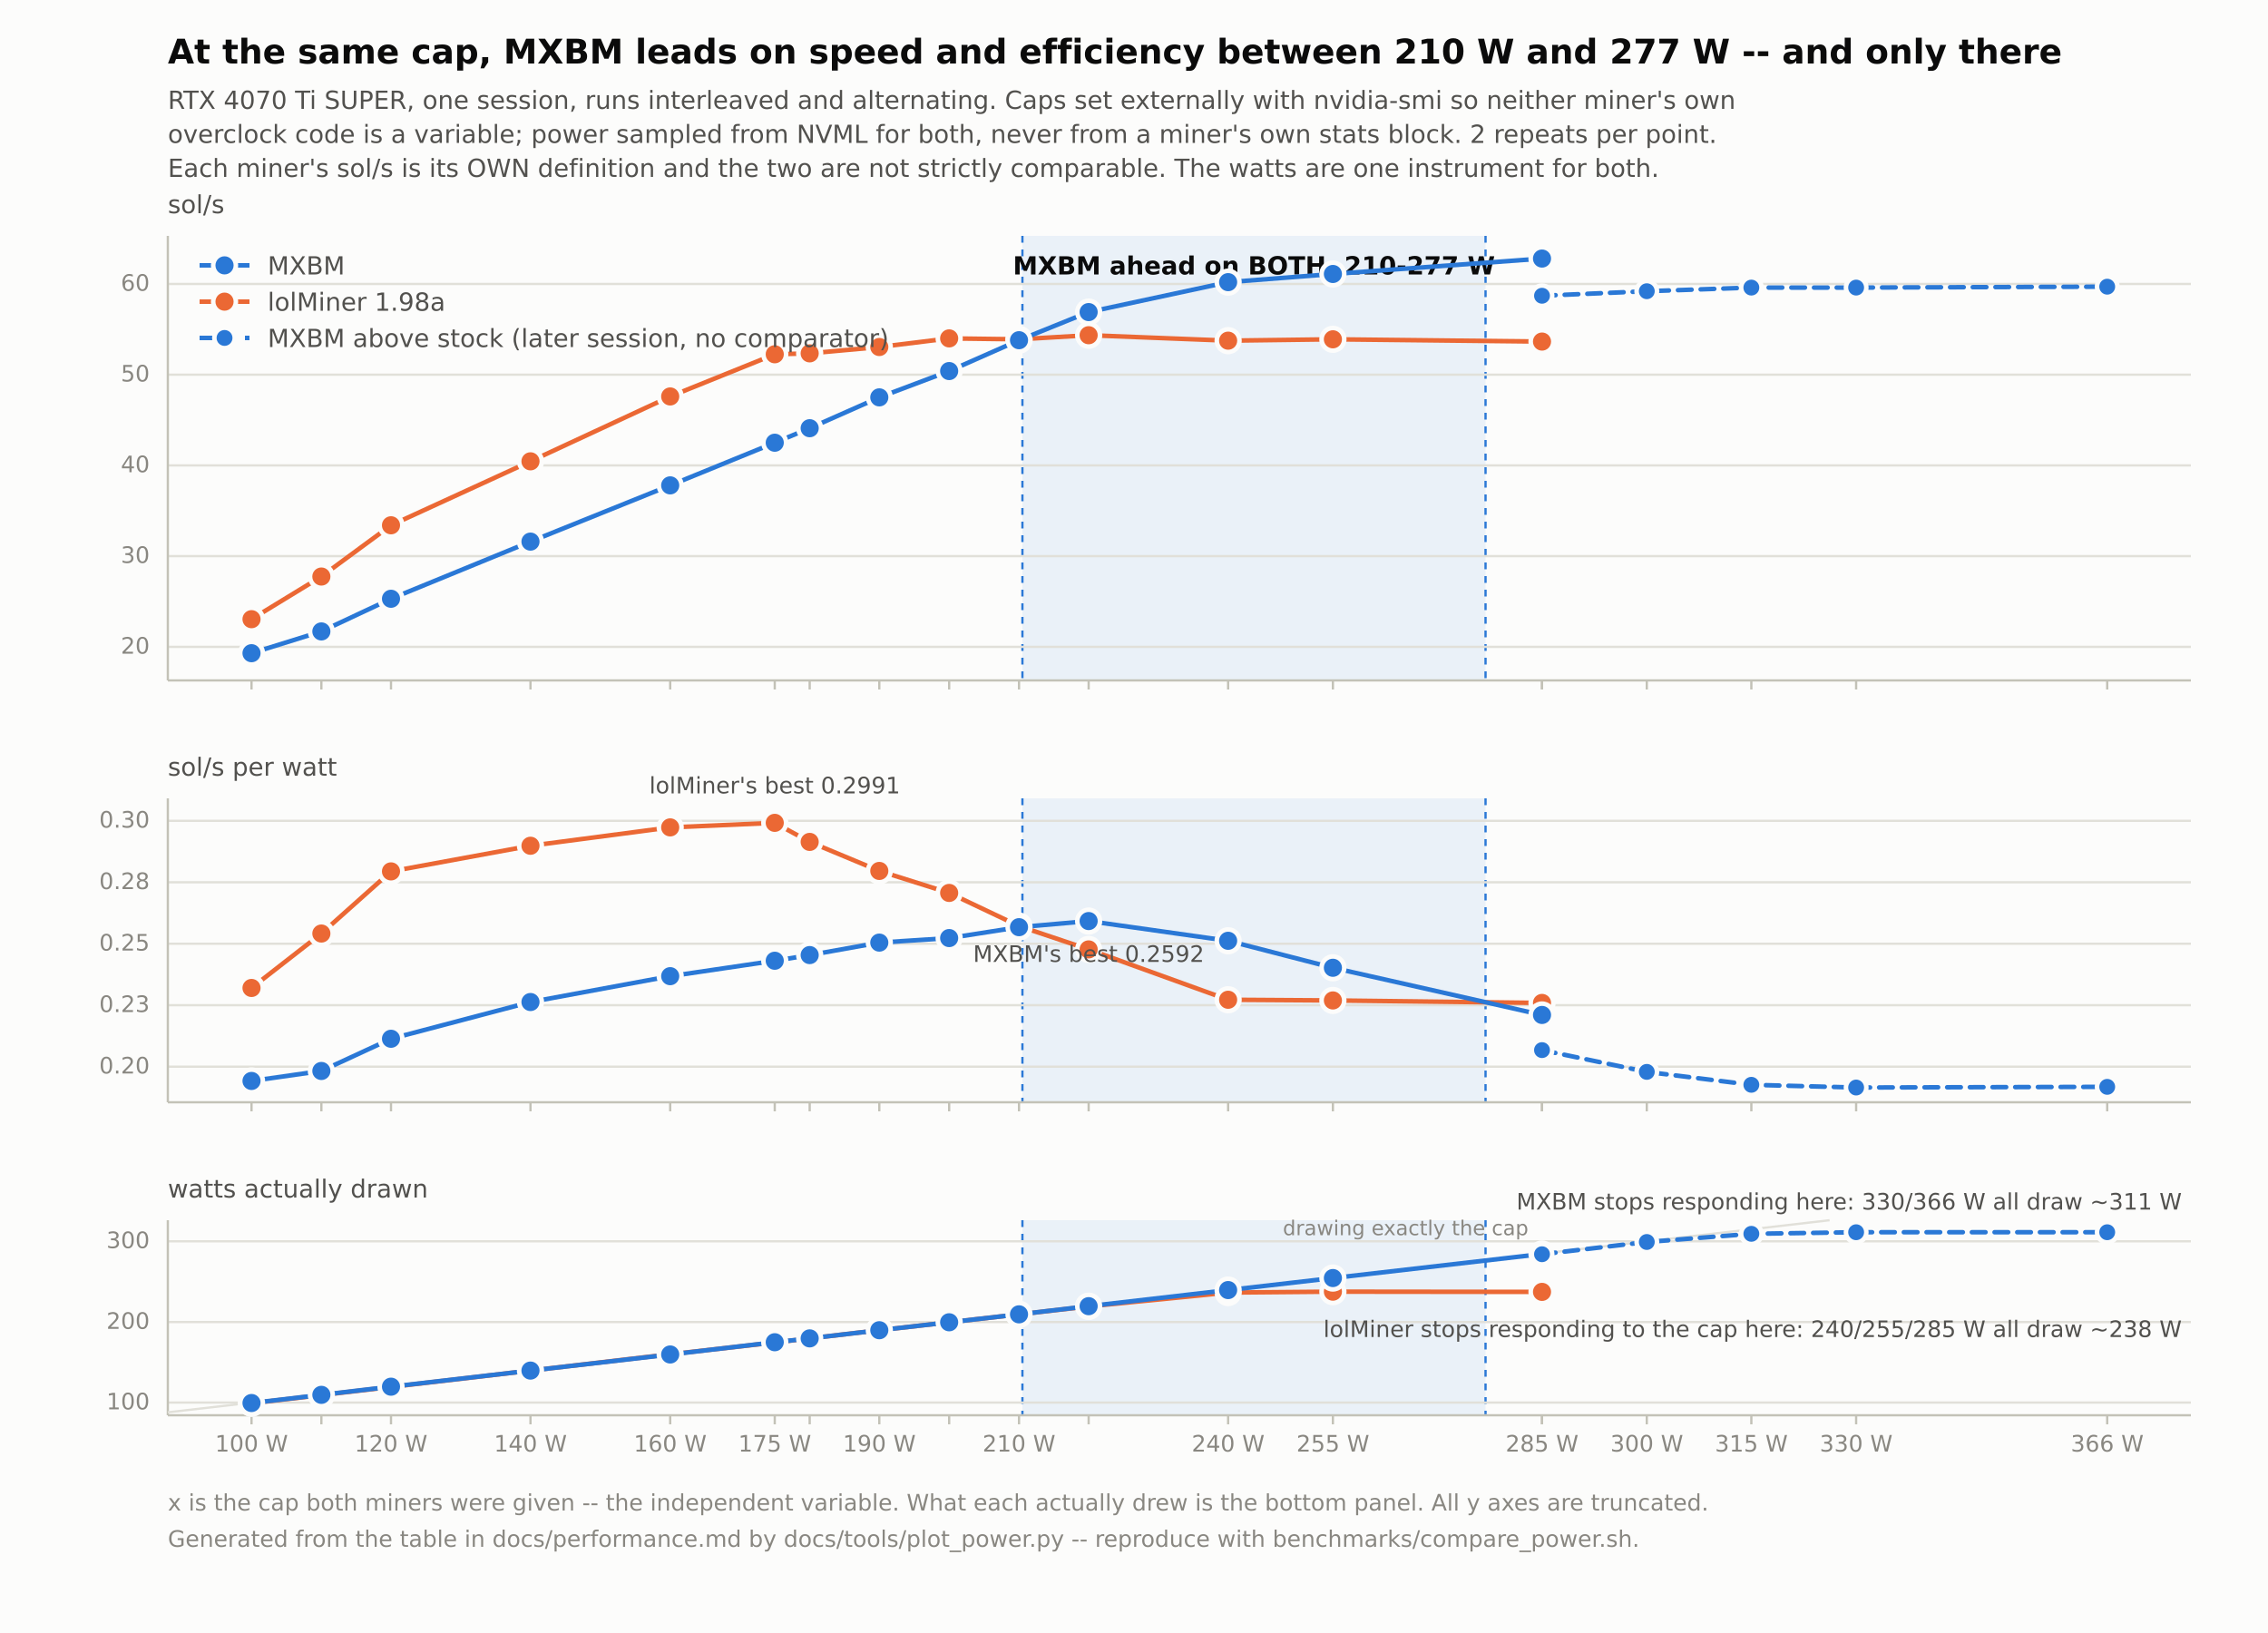
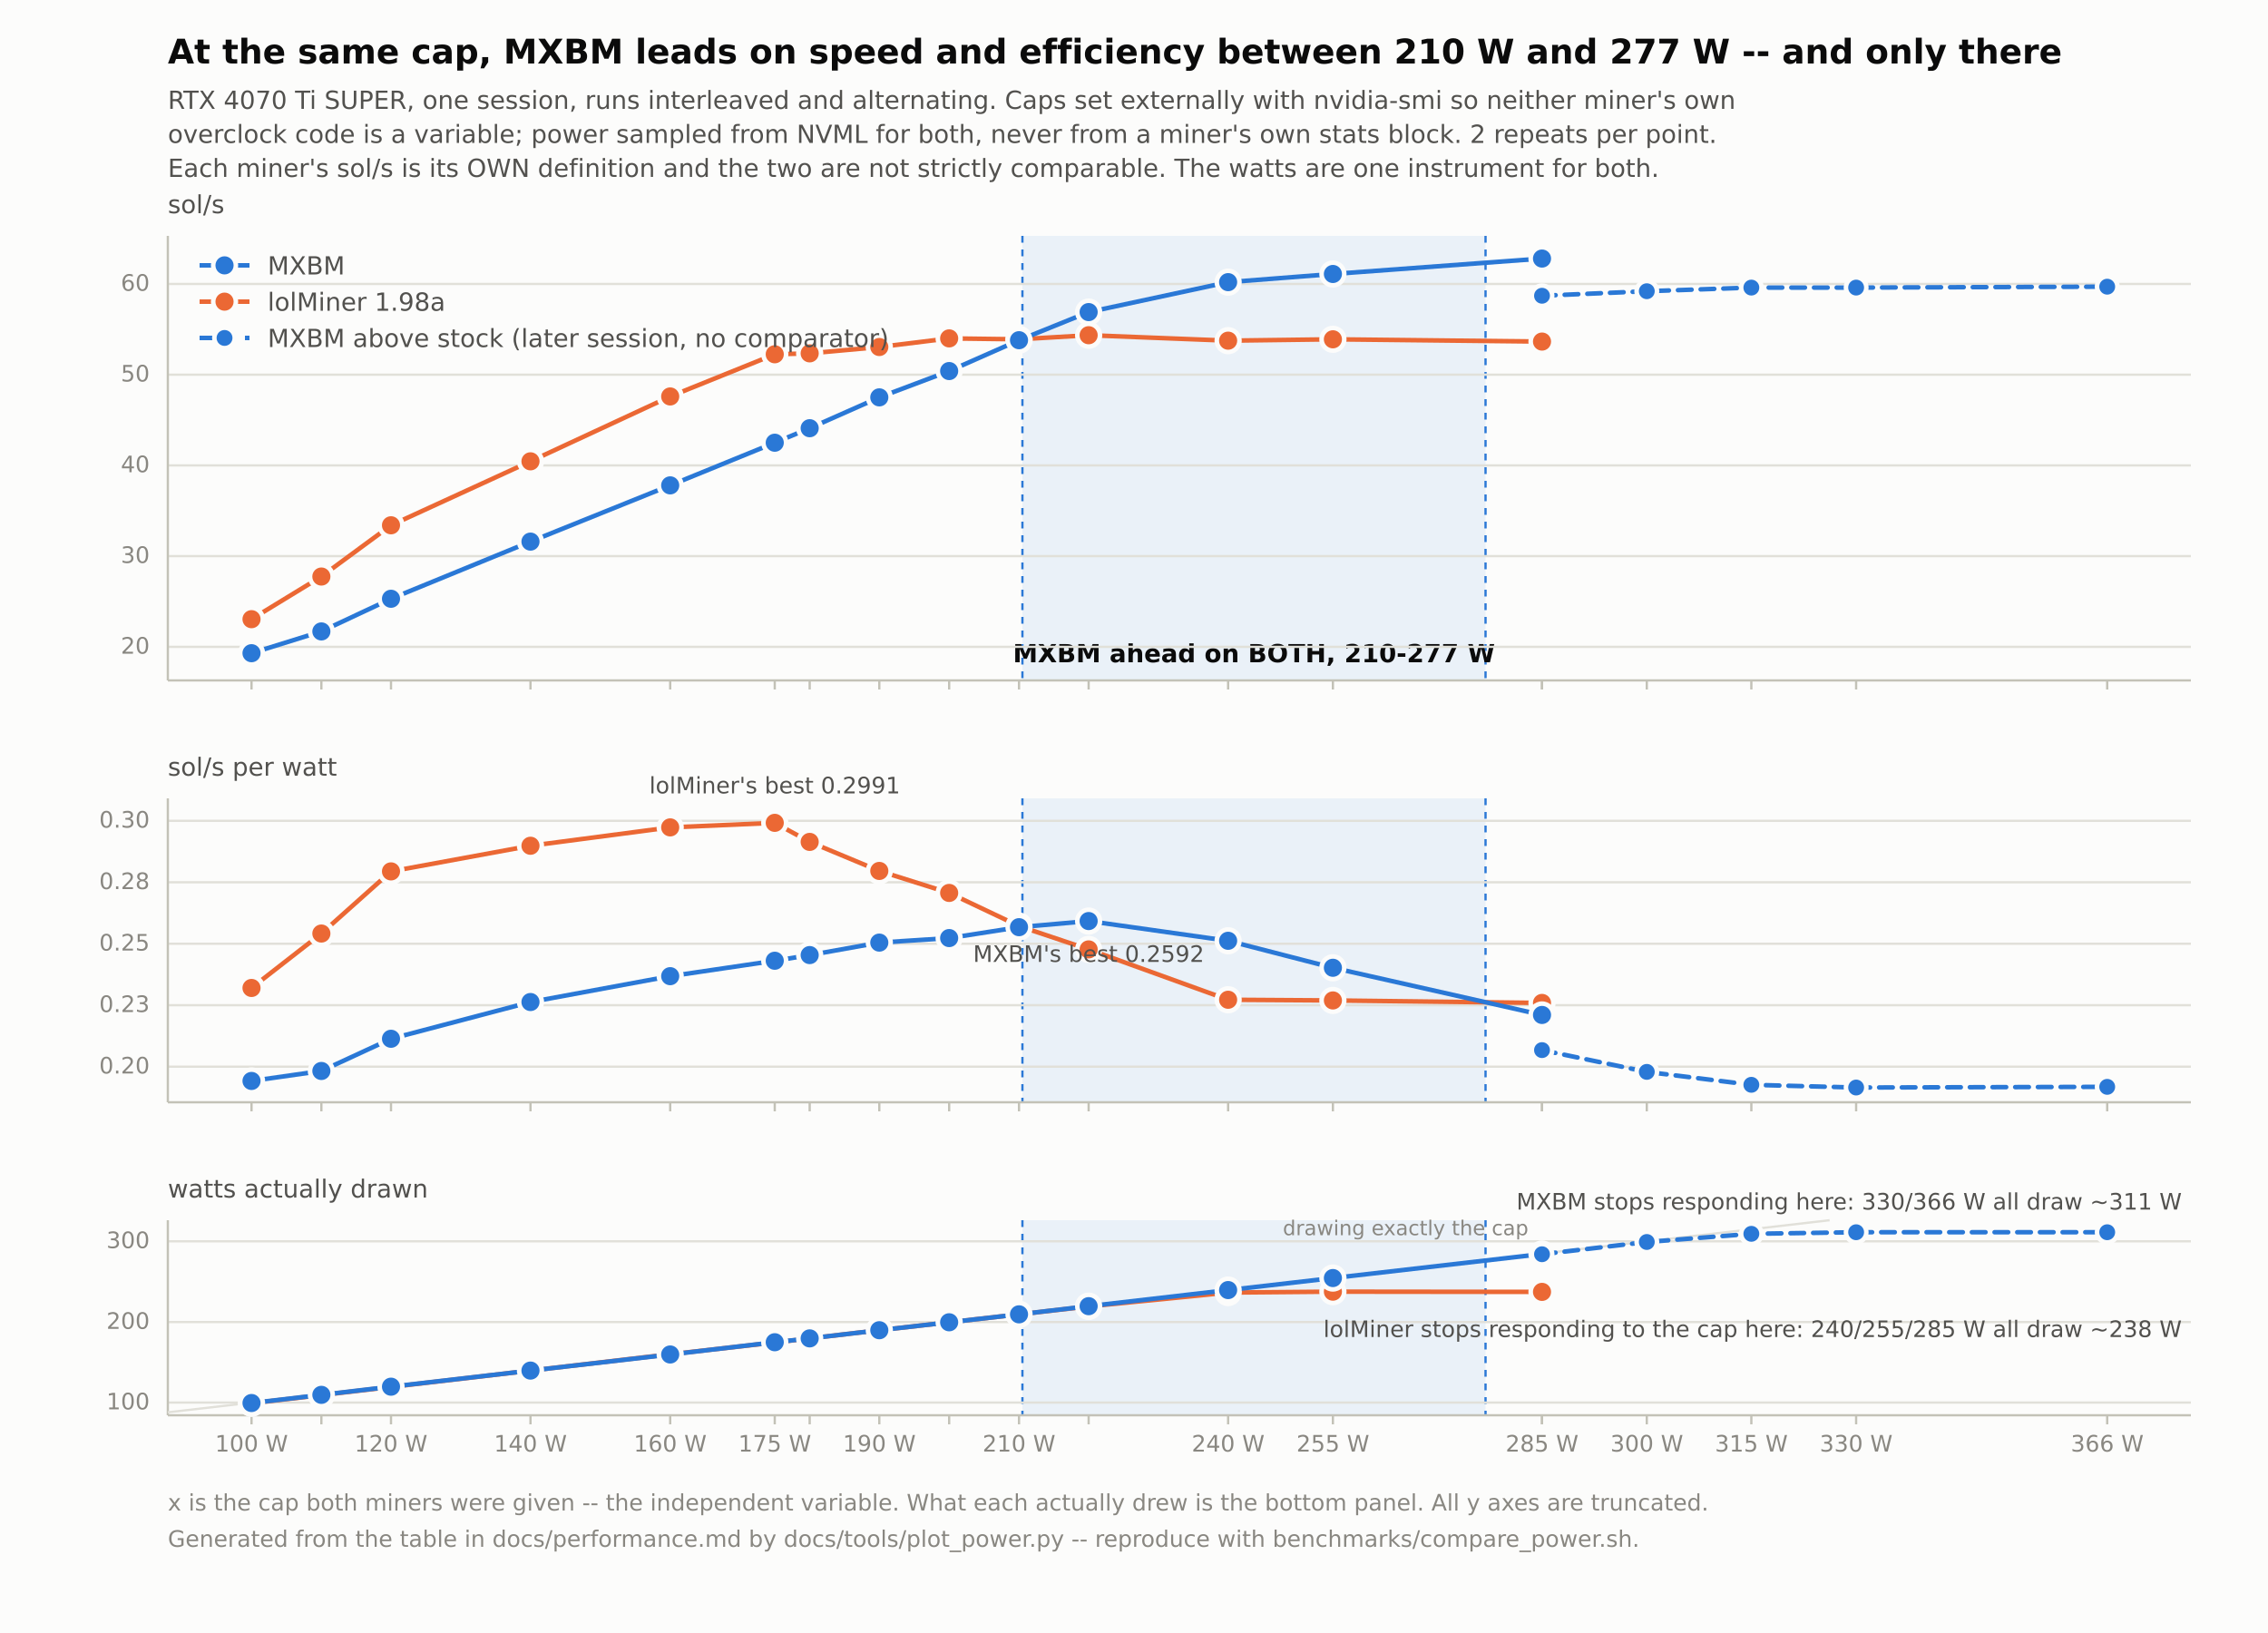
<svg xmlns="http://www.w3.org/2000/svg" width="1000" height="720" viewBox="0 0 1000 720" font-family="DejaVu Sans, Helvetica, Arial, sans-serif">
  <rect width="1000" height="720" fill="#fcfcfb" />
  <text x="74" y="28" font-size="15" font-weight="bold" fill="#0b0b0b">At the same cap, MXBM leads on speed and efficiency between 210 W and 277 W -- and only there</text>
  <text x="74" y="48" font-size="11" fill="#52514e">RTX 4070 Ti SUPER, one session, runs interleaved and alternating. Caps set externally with nvidia-smi so neither miner's own</text>
  <text x="74" y="63" font-size="11" fill="#52514e">overclock code is a variable; power sampled from NVML for both, never from a miner's own stats block. 2 repeats per point.</text>
  <text x="74" y="78" font-size="11" fill="#52514e">Each miner's sol/s is its OWN definition and the two are not strictly comparable. The watts are one instrument for both.</text>
  <rect x="450.8" y="104" width="204.2" height="196" fill="#2a78d6" fill-opacity="0.085" />
  <rect x="450.8" y="352" width="204.2" height="134" fill="#2a78d6" fill-opacity="0.085" />
  <rect x="450.8" y="538" width="204.2" height="86" fill="#2a78d6" fill-opacity="0.085" />
  <line x1="450.8" y1="104" x2="450.8" y2="300" stroke="#2a78d6" stroke-width="1" stroke-dasharray="3 3" />
  <line x1="450.8" y1="352" x2="450.8" y2="486" stroke="#2a78d6" stroke-width="1" stroke-dasharray="3 3" />
  <line x1="450.8" y1="538" x2="450.8" y2="624" stroke="#2a78d6" stroke-width="1" stroke-dasharray="3 3" />
  <line x1="655.0" y1="104" x2="655.0" y2="300" stroke="#2a78d6" stroke-width="1" stroke-dasharray="3 3" />
  <line x1="655.0" y1="352" x2="655.0" y2="486" stroke="#2a78d6" stroke-width="1" stroke-dasharray="3 3" />
  <line x1="655.0" y1="538" x2="655.0" y2="624" stroke="#2a78d6" stroke-width="1" stroke-dasharray="3 3" />
-   <text x="552.9" y="121" font-size="11" font-weight="bold" fill="#0b0b0b" text-anchor="middle">MXBM ahead on BOTH, 210-277 W</text>
+   <text x="552.9" y="292" font-size="11" font-weight="bold" fill="#0b0b0b" text-anchor="middle">MXBM ahead on BOTH, 210-277 W</text>
  <line x1="74" y1="285.2" x2="966" y2="285.2" stroke="#e1e0d9" stroke-width="1" />
  <text x="66" y="288.2" font-size="10" fill="#898781" text-anchor="end">20</text>
  <line x1="74" y1="245.2" x2="966" y2="245.2" stroke="#e1e0d9" stroke-width="1" />
  <text x="66" y="248.2" font-size="10" fill="#898781" text-anchor="end">30</text>
  <line x1="74" y1="205.2" x2="966" y2="205.2" stroke="#e1e0d9" stroke-width="1" />
  <text x="66" y="208.2" font-size="10" fill="#898781" text-anchor="end">40</text>
  <line x1="74" y1="165.2" x2="966" y2="165.2" stroke="#e1e0d9" stroke-width="1" />
  <text x="66" y="168.2" font-size="10" fill="#898781" text-anchor="end">50</text>
  <line x1="74" y1="125.2" x2="966" y2="125.2" stroke="#e1e0d9" stroke-width="1" />
  <text x="66" y="128.2" font-size="10" fill="#898781" text-anchor="end">60</text>
  <line x1="74" y1="104" x2="74" y2="300" stroke="#c3c2b7" stroke-width="1" />
  <line x1="74" y1="300" x2="966" y2="300" stroke="#c3c2b7" stroke-width="1" />
  <line x1="110.9" y1="300" x2="110.9" y2="304" stroke="#c3c2b7" stroke-width="1" />
  <line x1="141.7" y1="300" x2="141.7" y2="304" stroke="#c3c2b7" stroke-width="1" />
  <line x1="172.4" y1="300" x2="172.4" y2="304" stroke="#c3c2b7" stroke-width="1" />
  <line x1="233.9" y1="300" x2="233.9" y2="304" stroke="#c3c2b7" stroke-width="1" />
  <line x1="295.5" y1="300" x2="295.5" y2="304" stroke="#c3c2b7" stroke-width="1" />
  <line x1="341.6" y1="300" x2="341.6" y2="304" stroke="#c3c2b7" stroke-width="1" />
  <line x1="357.0" y1="300" x2="357.0" y2="304" stroke="#c3c2b7" stroke-width="1" />
  <line x1="387.7" y1="300" x2="387.7" y2="304" stroke="#c3c2b7" stroke-width="1" />
  <line x1="418.5" y1="300" x2="418.5" y2="304" stroke="#c3c2b7" stroke-width="1" />
  <line x1="449.3" y1="300" x2="449.3" y2="304" stroke="#c3c2b7" stroke-width="1" />
  <line x1="480.0" y1="300" x2="480.0" y2="304" stroke="#c3c2b7" stroke-width="1" />
  <line x1="541.5" y1="300" x2="541.5" y2="304" stroke="#c3c2b7" stroke-width="1" />
  <line x1="587.7" y1="300" x2="587.7" y2="304" stroke="#c3c2b7" stroke-width="1" />
  <line x1="679.9" y1="300" x2="679.9" y2="304" stroke="#c3c2b7" stroke-width="1" />
  <line x1="679.9" y1="300" x2="679.9" y2="304" stroke="#c3c2b7" stroke-width="1" />
  <line x1="726.1" y1="300" x2="726.1" y2="304" stroke="#c3c2b7" stroke-width="1" />
  <line x1="772.2" y1="300" x2="772.2" y2="304" stroke="#c3c2b7" stroke-width="1" />
  <line x1="818.4" y1="300" x2="818.4" y2="304" stroke="#c3c2b7" stroke-width="1" />
  <line x1="929.1" y1="300" x2="929.1" y2="304" stroke="#c3c2b7" stroke-width="1" />
  <text x="74" y="94" font-size="11" fill="#52514e">sol/s</text>
  <polyline points="110.9,273 141.7,254.2 172.4,231.6 233.9,203.4 295.5,174.8 341.6,156.2 357.0,155.8 387.7,153 418.5,149.2 449.3,149.6 480.0,147.8 541.5,150.2 587.7,149.6 679.9,150.6" fill="none" stroke="#eb6834" stroke-width="2" stroke-linejoin="round" stroke-linecap="round" />
  <circle cx="110.9" cy="273" r="6" fill="#fcfcfb" />
  <circle cx="110.9" cy="273" r="4" fill="#eb6834" />
  <circle cx="141.7" cy="254.2" r="6" fill="#fcfcfb" />
  <circle cx="141.7" cy="254.2" r="4" fill="#eb6834" />
  <circle cx="172.4" cy="231.6" r="6" fill="#fcfcfb" />
  <circle cx="172.4" cy="231.6" r="4" fill="#eb6834" />
  <circle cx="233.9" cy="203.4" r="6" fill="#fcfcfb" />
  <circle cx="233.9" cy="203.4" r="4" fill="#eb6834" />
  <circle cx="295.5" cy="174.8" r="6" fill="#fcfcfb" />
  <circle cx="295.5" cy="174.8" r="4" fill="#eb6834" />
  <circle cx="341.6" cy="156.2" r="6" fill="#fcfcfb" />
  <circle cx="341.6" cy="156.2" r="4" fill="#eb6834" />
  <circle cx="357.0" cy="155.8" r="6" fill="#fcfcfb" />
  <circle cx="357.0" cy="155.8" r="4" fill="#eb6834" />
  <circle cx="387.7" cy="153" r="6" fill="#fcfcfb" />
  <circle cx="387.7" cy="153" r="4" fill="#eb6834" />
  <circle cx="418.5" cy="149.2" r="6" fill="#fcfcfb" />
  <circle cx="418.5" cy="149.2" r="4" fill="#eb6834" />
  <circle cx="449.3" cy="149.6" r="6" fill="#fcfcfb" />
  <circle cx="449.3" cy="149.6" r="4" fill="#eb6834" />
  <circle cx="480.0" cy="147.8" r="6" fill="#fcfcfb" />
  <circle cx="480.0" cy="147.8" r="4" fill="#eb6834" />
  <circle cx="541.5" cy="150.2" r="6" fill="#fcfcfb" />
  <circle cx="541.5" cy="150.2" r="4" fill="#eb6834" />
  <circle cx="587.7" cy="149.6" r="6" fill="#fcfcfb" />
  <circle cx="587.7" cy="149.6" r="4" fill="#eb6834" />
  <circle cx="679.9" cy="150.6" r="6" fill="#fcfcfb" />
  <circle cx="679.9" cy="150.6" r="4" fill="#eb6834" />
  <polyline points="110.9,288 141.7,278.4 172.4,264 233.9,238.8 295.5,214 341.6,195.2 357.0,188.8 387.7,175.2 418.5,163.6 449.3,150 480.0,137.6 541.5,124.4 587.7,120.8 679.9,114" fill="none" stroke="#2a78d6" stroke-width="2" stroke-linejoin="round" stroke-linecap="round" />
  <circle cx="110.9" cy="288" r="6" fill="#fcfcfb" />
  <circle cx="110.9" cy="288" r="4" fill="#2a78d6" />
  <circle cx="141.7" cy="278.4" r="6" fill="#fcfcfb" />
  <circle cx="141.7" cy="278.4" r="4" fill="#2a78d6" />
  <circle cx="172.4" cy="264" r="6" fill="#fcfcfb" />
  <circle cx="172.4" cy="264" r="4" fill="#2a78d6" />
  <circle cx="233.9" cy="238.8" r="6" fill="#fcfcfb" />
  <circle cx="233.9" cy="238.8" r="4" fill="#2a78d6" />
  <circle cx="295.5" cy="214" r="6" fill="#fcfcfb" />
  <circle cx="295.5" cy="214" r="4" fill="#2a78d6" />
  <circle cx="341.6" cy="195.2" r="6" fill="#fcfcfb" />
  <circle cx="341.6" cy="195.2" r="4" fill="#2a78d6" />
  <circle cx="357.0" cy="188.8" r="6" fill="#fcfcfb" />
  <circle cx="357.0" cy="188.8" r="4" fill="#2a78d6" />
  <circle cx="387.7" cy="175.2" r="6" fill="#fcfcfb" />
  <circle cx="387.7" cy="175.2" r="4" fill="#2a78d6" />
  <circle cx="418.5" cy="163.6" r="6" fill="#fcfcfb" />
  <circle cx="418.5" cy="163.6" r="4" fill="#2a78d6" />
  <circle cx="449.3" cy="150" r="6" fill="#fcfcfb" />
  <circle cx="449.3" cy="150" r="4" fill="#2a78d6" />
  <circle cx="480.0" cy="137.6" r="6" fill="#fcfcfb" />
  <circle cx="480.0" cy="137.6" r="4" fill="#2a78d6" />
  <circle cx="541.5" cy="124.4" r="6" fill="#fcfcfb" />
  <circle cx="541.5" cy="124.4" r="4" fill="#2a78d6" />
  <circle cx="587.7" cy="120.8" r="6" fill="#fcfcfb" />
  <circle cx="587.7" cy="120.8" r="4" fill="#2a78d6" />
  <circle cx="679.9" cy="114" r="6" fill="#fcfcfb" />
  <circle cx="679.9" cy="114" r="4" fill="#2a78d6" />
  <polyline points="679.9,130.4 726.1,128.4 772.2,126.8 818.4,126.8 929.1,126.4" fill="none" stroke="#2a78d6" stroke-width="2" stroke-linejoin="round" stroke-linecap="round" stroke-dasharray="6 4" />
  <circle cx="679.9" cy="130.4" r="5.5" fill="#fcfcfb" />
  <circle cx="679.9" cy="130.4" r="3.5" fill="#2a78d6" />
  <circle cx="726.1" cy="128.4" r="5.5" fill="#fcfcfb" />
  <circle cx="726.1" cy="128.4" r="3.5" fill="#2a78d6" />
  <circle cx="772.2" cy="126.8" r="5.5" fill="#fcfcfb" />
  <circle cx="772.2" cy="126.8" r="3.5" fill="#2a78d6" />
  <circle cx="818.4" cy="126.8" r="5.5" fill="#fcfcfb" />
  <circle cx="818.4" cy="126.8" r="3.5" fill="#2a78d6" />
  <circle cx="929.1" cy="126.4" r="5.5" fill="#fcfcfb" />
  <circle cx="929.1" cy="126.4" r="3.5" fill="#2a78d6" />
  <line x1="74" y1="470.3" x2="966" y2="470.3" stroke="#e1e0d9" stroke-width="1" />
  <text x="66" y="473.3" font-size="10" fill="#898781" text-anchor="end">0.20</text>
  <line x1="74" y1="443.2" x2="966" y2="443.2" stroke="#e1e0d9" stroke-width="1" />
  <text x="66" y="446.2" font-size="10" fill="#898781" text-anchor="end">0.23</text>
  <line x1="74" y1="416.1" x2="966" y2="416.1" stroke="#e1e0d9" stroke-width="1" />
  <text x="66" y="419.1" font-size="10" fill="#898781" text-anchor="end">0.25</text>
  <line x1="74" y1="389.0" x2="966" y2="389.0" stroke="#e1e0d9" stroke-width="1" />
  <text x="66" y="392.0" font-size="10" fill="#898781" text-anchor="end">0.28</text>
  <line x1="74" y1="361.9" x2="966" y2="361.9" stroke="#e1e0d9" stroke-width="1" />
  <text x="66" y="364.9" font-size="10" fill="#898781" text-anchor="end">0.30</text>
  <line x1="74" y1="352" x2="74" y2="486" stroke="#c3c2b7" stroke-width="1" />
  <line x1="74" y1="486" x2="966" y2="486" stroke="#c3c2b7" stroke-width="1" />
  <line x1="110.9" y1="486" x2="110.9" y2="490" stroke="#c3c2b7" stroke-width="1" />
  <line x1="141.7" y1="486" x2="141.7" y2="490" stroke="#c3c2b7" stroke-width="1" />
  <line x1="172.4" y1="486" x2="172.4" y2="490" stroke="#c3c2b7" stroke-width="1" />
  <line x1="233.9" y1="486" x2="233.9" y2="490" stroke="#c3c2b7" stroke-width="1" />
  <line x1="295.5" y1="486" x2="295.5" y2="490" stroke="#c3c2b7" stroke-width="1" />
  <line x1="341.6" y1="486" x2="341.6" y2="490" stroke="#c3c2b7" stroke-width="1" />
  <line x1="357.0" y1="486" x2="357.0" y2="490" stroke="#c3c2b7" stroke-width="1" />
  <line x1="387.7" y1="486" x2="387.7" y2="490" stroke="#c3c2b7" stroke-width="1" />
  <line x1="418.5" y1="486" x2="418.5" y2="490" stroke="#c3c2b7" stroke-width="1" />
  <line x1="449.3" y1="486" x2="449.3" y2="490" stroke="#c3c2b7" stroke-width="1" />
  <line x1="480.0" y1="486" x2="480.0" y2="490" stroke="#c3c2b7" stroke-width="1" />
  <line x1="541.5" y1="486" x2="541.5" y2="490" stroke="#c3c2b7" stroke-width="1" />
  <line x1="587.7" y1="486" x2="587.7" y2="490" stroke="#c3c2b7" stroke-width="1" />
  <line x1="679.9" y1="486" x2="679.9" y2="490" stroke="#c3c2b7" stroke-width="1" />
  <line x1="679.9" y1="486" x2="679.9" y2="490" stroke="#c3c2b7" stroke-width="1" />
  <line x1="726.1" y1="486" x2="726.1" y2="490" stroke="#c3c2b7" stroke-width="1" />
  <line x1="772.2" y1="486" x2="772.2" y2="490" stroke="#c3c2b7" stroke-width="1" />
  <line x1="818.4" y1="486" x2="818.4" y2="490" stroke="#c3c2b7" stroke-width="1" />
  <line x1="929.1" y1="486" x2="929.1" y2="490" stroke="#c3c2b7" stroke-width="1" />
  <text x="74" y="342" font-size="11" fill="#52514e">sol/s per watt</text>
  <polyline points="110.9,435.6 141.7,411.6 172.4,384.2 233.9,372.9 295.5,364.8 341.6,362.8 357.0,371.2 387.7,384.0 418.5,393.7 449.3,408.3 480.0,418.6 541.5,440.8 587.7,441.1 679.9,442.2" fill="none" stroke="#eb6834" stroke-width="2" stroke-linejoin="round" stroke-linecap="round" />
  <circle cx="110.9" cy="435.6" r="6" fill="#fcfcfb" />
  <circle cx="110.9" cy="435.6" r="4" fill="#eb6834" />
  <circle cx="141.7" cy="411.6" r="6" fill="#fcfcfb" />
  <circle cx="141.7" cy="411.6" r="4" fill="#eb6834" />
  <circle cx="172.4" cy="384.2" r="6" fill="#fcfcfb" />
  <circle cx="172.4" cy="384.2" r="4" fill="#eb6834" />
  <circle cx="233.9" cy="372.9" r="6" fill="#fcfcfb" />
  <circle cx="233.9" cy="372.9" r="4" fill="#eb6834" />
  <circle cx="295.5" cy="364.8" r="6" fill="#fcfcfb" />
  <circle cx="295.5" cy="364.8" r="4" fill="#eb6834" />
  <circle cx="341.6" cy="362.8" r="6" fill="#fcfcfb" />
  <circle cx="341.6" cy="362.8" r="4" fill="#eb6834" />
  <circle cx="357.0" cy="371.2" r="6" fill="#fcfcfb" />
  <circle cx="357.0" cy="371.2" r="4" fill="#eb6834" />
  <circle cx="387.7" cy="384.0" r="6" fill="#fcfcfb" />
  <circle cx="387.7" cy="384.0" r="4" fill="#eb6834" />
  <circle cx="418.5" cy="393.7" r="6" fill="#fcfcfb" />
  <circle cx="418.5" cy="393.7" r="4" fill="#eb6834" />
  <circle cx="449.3" cy="408.3" r="6" fill="#fcfcfb" />
  <circle cx="449.3" cy="408.3" r="4" fill="#eb6834" />
  <circle cx="480.0" cy="418.6" r="6" fill="#fcfcfb" />
  <circle cx="480.0" cy="418.6" r="4" fill="#eb6834" />
  <circle cx="541.5" cy="440.8" r="6" fill="#fcfcfb" />
  <circle cx="541.5" cy="440.8" r="4" fill="#eb6834" />
  <circle cx="587.7" cy="441.1" r="6" fill="#fcfcfb" />
  <circle cx="587.7" cy="441.1" r="4" fill="#eb6834" />
  <circle cx="679.9" cy="442.2" r="6" fill="#fcfcfb" />
  <circle cx="679.9" cy="442.2" r="4" fill="#eb6834" />
  <polyline points="110.9,476.6 141.7,472.2 172.4,458.0 233.9,441.8 295.5,430.4 341.6,423.6 357.0,421.1 387.7,415.6 418.5,413.6 449.3,408.8 480.0,406.1 541.5,414.8 587.7,426.7 679.9,447.5" fill="none" stroke="#2a78d6" stroke-width="2" stroke-linejoin="round" stroke-linecap="round" />
  <circle cx="110.9" cy="476.6" r="6" fill="#fcfcfb" />
  <circle cx="110.9" cy="476.6" r="4" fill="#2a78d6" />
  <circle cx="141.7" cy="472.2" r="6" fill="#fcfcfb" />
  <circle cx="141.7" cy="472.2" r="4" fill="#2a78d6" />
  <circle cx="172.4" cy="458.0" r="6" fill="#fcfcfb" />
  <circle cx="172.4" cy="458.0" r="4" fill="#2a78d6" />
  <circle cx="233.9" cy="441.8" r="6" fill="#fcfcfb" />
  <circle cx="233.9" cy="441.8" r="4" fill="#2a78d6" />
  <circle cx="295.5" cy="430.4" r="6" fill="#fcfcfb" />
  <circle cx="295.5" cy="430.4" r="4" fill="#2a78d6" />
  <circle cx="341.6" cy="423.6" r="6" fill="#fcfcfb" />
  <circle cx="341.6" cy="423.6" r="4" fill="#2a78d6" />
  <circle cx="357.0" cy="421.1" r="6" fill="#fcfcfb" />
  <circle cx="357.0" cy="421.1" r="4" fill="#2a78d6" />
  <circle cx="387.7" cy="415.6" r="6" fill="#fcfcfb" />
  <circle cx="387.7" cy="415.6" r="4" fill="#2a78d6" />
  <circle cx="418.5" cy="413.6" r="6" fill="#fcfcfb" />
  <circle cx="418.5" cy="413.6" r="4" fill="#2a78d6" />
  <circle cx="449.3" cy="408.8" r="6" fill="#fcfcfb" />
  <circle cx="449.3" cy="408.8" r="4" fill="#2a78d6" />
  <circle cx="480.0" cy="406.1" r="6" fill="#fcfcfb" />
  <circle cx="480.0" cy="406.1" r="4" fill="#2a78d6" />
  <circle cx="541.5" cy="414.8" r="6" fill="#fcfcfb" />
  <circle cx="541.5" cy="414.8" r="4" fill="#2a78d6" />
  <circle cx="587.7" cy="426.7" r="6" fill="#fcfcfb" />
  <circle cx="587.7" cy="426.7" r="4" fill="#2a78d6" />
  <circle cx="679.9" cy="447.5" r="6" fill="#fcfcfb" />
  <circle cx="679.9" cy="447.5" r="4" fill="#2a78d6" />
  <polyline points="679.9,463.0 726.1,472.6 772.2,478.3 818.4,479.5 929.1,479.2" fill="none" stroke="#2a78d6" stroke-width="2" stroke-linejoin="round" stroke-linecap="round" stroke-dasharray="6 4" />
  <circle cx="679.9" cy="463.0" r="5.5" fill="#fcfcfb" />
  <circle cx="679.9" cy="463.0" r="3.5" fill="#2a78d6" />
  <circle cx="726.1" cy="472.6" r="5.5" fill="#fcfcfb" />
  <circle cx="726.1" cy="472.6" r="3.5" fill="#2a78d6" />
  <circle cx="772.2" cy="478.3" r="5.5" fill="#fcfcfb" />
  <circle cx="772.2" cy="478.3" r="3.5" fill="#2a78d6" />
  <circle cx="818.4" cy="479.5" r="5.5" fill="#fcfcfb" />
  <circle cx="818.4" cy="479.5" r="3.5" fill="#2a78d6" />
  <circle cx="929.1" cy="479.2" r="5.5" fill="#fcfcfb" />
  <circle cx="929.1" cy="479.2" r="3.5" fill="#2a78d6" />
  <line x1="74" y1="618.4" x2="966" y2="618.4" stroke="#e1e0d9" stroke-width="1" />
  <text x="66" y="621.4" font-size="10" fill="#898781" text-anchor="end">100</text>
  <line x1="74" y1="582.9" x2="966" y2="582.9" stroke="#e1e0d9" stroke-width="1" />
  <text x="66" y="585.9" font-size="10" fill="#898781" text-anchor="end">200</text>
  <line x1="74" y1="547.3" x2="966" y2="547.3" stroke="#e1e0d9" stroke-width="1" />
  <text x="66" y="550.3" font-size="10" fill="#898781" text-anchor="end">300</text>
  <line x1="74" y1="538" x2="74" y2="624" stroke="#c3c2b7" stroke-width="1" />
  <line x1="74" y1="624" x2="966" y2="624" stroke="#c3c2b7" stroke-width="1" />
  <line x1="110.9" y1="624" x2="110.9" y2="628" stroke="#c3c2b7" stroke-width="1" />
  <text x="110.9" y="640" font-size="10" fill="#898781" text-anchor="middle">100 W</text>
  <line x1="141.7" y1="624" x2="141.7" y2="628" stroke="#c3c2b7" stroke-width="1" />
  <line x1="172.4" y1="624" x2="172.4" y2="628" stroke="#c3c2b7" stroke-width="1" />
  <text x="172.4" y="640" font-size="10" fill="#898781" text-anchor="middle">120 W</text>
  <line x1="233.9" y1="624" x2="233.9" y2="628" stroke="#c3c2b7" stroke-width="1" />
  <text x="233.9" y="640" font-size="10" fill="#898781" text-anchor="middle">140 W</text>
  <line x1="295.5" y1="624" x2="295.5" y2="628" stroke="#c3c2b7" stroke-width="1" />
  <text x="295.5" y="640" font-size="10" fill="#898781" text-anchor="middle">160 W</text>
  <line x1="341.6" y1="624" x2="341.6" y2="628" stroke="#c3c2b7" stroke-width="1" />
  <text x="341.6" y="640" font-size="10" fill="#898781" text-anchor="middle">175 W</text>
  <line x1="357.0" y1="624" x2="357.0" y2="628" stroke="#c3c2b7" stroke-width="1" />
  <line x1="387.7" y1="624" x2="387.7" y2="628" stroke="#c3c2b7" stroke-width="1" />
  <text x="387.7" y="640" font-size="10" fill="#898781" text-anchor="middle">190 W</text>
  <line x1="418.5" y1="624" x2="418.5" y2="628" stroke="#c3c2b7" stroke-width="1" />
  <line x1="449.3" y1="624" x2="449.3" y2="628" stroke="#c3c2b7" stroke-width="1" />
  <text x="449.3" y="640" font-size="10" fill="#898781" text-anchor="middle">210 W</text>
  <line x1="480.0" y1="624" x2="480.0" y2="628" stroke="#c3c2b7" stroke-width="1" />
  <line x1="541.5" y1="624" x2="541.5" y2="628" stroke="#c3c2b7" stroke-width="1" />
  <text x="541.5" y="640" font-size="10" fill="#898781" text-anchor="middle">240 W</text>
  <line x1="587.7" y1="624" x2="587.7" y2="628" stroke="#c3c2b7" stroke-width="1" />
  <text x="587.7" y="640" font-size="10" fill="#898781" text-anchor="middle">255 W</text>
  <line x1="679.9" y1="624" x2="679.9" y2="628" stroke="#c3c2b7" stroke-width="1" />
  <text x="679.9" y="640" font-size="10" fill="#898781" text-anchor="middle">285 W</text>
  <line x1="679.9" y1="624" x2="679.9" y2="628" stroke="#c3c2b7" stroke-width="1" />
  <line x1="726.1" y1="624" x2="726.1" y2="628" stroke="#c3c2b7" stroke-width="1" />
  <text x="726.1" y="640" font-size="10" fill="#898781" text-anchor="middle">300 W</text>
  <line x1="772.2" y1="624" x2="772.2" y2="628" stroke="#c3c2b7" stroke-width="1" />
  <text x="772.2" y="640" font-size="10" fill="#898781" text-anchor="middle">315 W</text>
  <line x1="818.4" y1="624" x2="818.4" y2="628" stroke="#c3c2b7" stroke-width="1" />
  <text x="818.4" y="640" font-size="10" fill="#898781" text-anchor="middle">330 W</text>
  <line x1="929.1" y1="624" x2="929.1" y2="628" stroke="#c3c2b7" stroke-width="1" />
  <text x="929.1" y="640" font-size="10" fill="#898781" text-anchor="middle">366 W</text>
  <text x="74" y="528" font-size="11" fill="#52514e">watts actually drawn</text>
  <line x1="74" y1="622.7" x2="806.7" y2="538" stroke="#e1e0d9" stroke-width="1" />
  <text x="673.9" y="544.6" font-size="9" fill="#898781" text-anchor="end">drawing exactly the cap</text>
  <polyline points="110.9,618.7 141.7,615.1 172.4,611.5 233.9,604.3 295.5,597.1 341.6,591.9 357.0,590.1 387.7,586.5 418.5,583.0 449.3,579.5 480.0,576.0 541.5,569.9 587.7,569.5 679.9,569.6" fill="none" stroke="#eb6834" stroke-width="2" stroke-linejoin="round" stroke-linecap="round" />
  <circle cx="110.9" cy="618.7" r="6" fill="#fcfcfb" />
  <circle cx="110.9" cy="618.7" r="4" fill="#eb6834" />
  <circle cx="141.7" cy="615.1" r="6" fill="#fcfcfb" />
  <circle cx="141.7" cy="615.1" r="4" fill="#eb6834" />
  <circle cx="172.4" cy="611.5" r="6" fill="#fcfcfb" />
  <circle cx="172.4" cy="611.5" r="4" fill="#eb6834" />
  <circle cx="233.9" cy="604.3" r="6" fill="#fcfcfb" />
  <circle cx="233.9" cy="604.3" r="4" fill="#eb6834" />
  <circle cx="295.5" cy="597.1" r="6" fill="#fcfcfb" />
  <circle cx="295.5" cy="597.1" r="4" fill="#eb6834" />
  <circle cx="341.6" cy="591.9" r="6" fill="#fcfcfb" />
  <circle cx="341.6" cy="591.9" r="4" fill="#eb6834" />
  <circle cx="357.0" cy="590.1" r="6" fill="#fcfcfb" />
  <circle cx="357.0" cy="590.1" r="4" fill="#eb6834" />
  <circle cx="387.7" cy="586.5" r="6" fill="#fcfcfb" />
  <circle cx="387.7" cy="586.5" r="4" fill="#eb6834" />
  <circle cx="418.5" cy="583.0" r="6" fill="#fcfcfb" />
  <circle cx="418.5" cy="583.0" r="4" fill="#eb6834" />
  <circle cx="449.3" cy="579.5" r="6" fill="#fcfcfb" />
  <circle cx="449.3" cy="579.5" r="4" fill="#eb6834" />
  <circle cx="480.0" cy="576.0" r="6" fill="#fcfcfb" />
  <circle cx="480.0" cy="576.0" r="4" fill="#eb6834" />
  <circle cx="541.5" cy="569.9" r="6" fill="#fcfcfb" />
  <circle cx="541.5" cy="569.9" r="4" fill="#eb6834" />
  <circle cx="587.7" cy="569.5" r="6" fill="#fcfcfb" />
  <circle cx="587.7" cy="569.5" r="4" fill="#eb6834" />
  <circle cx="679.9" cy="569.6" r="6" fill="#fcfcfb" />
  <circle cx="679.9" cy="569.6" r="4" fill="#eb6834" />
  <polyline points="110.9,618.6 141.7,615.0 172.4,611.4 233.9,604.3 295.5,597.2 341.6,591.8 357.0,590.1 387.7,586.5 418.5,583.0 449.3,579.5 480.0,575.9 541.5,568.8 587.7,563.5 679.9,552.9" fill="none" stroke="#2a78d6" stroke-width="2" stroke-linejoin="round" stroke-linecap="round" />
  <circle cx="110.9" cy="618.6" r="6" fill="#fcfcfb" />
  <circle cx="110.9" cy="618.6" r="4" fill="#2a78d6" />
  <circle cx="141.7" cy="615.0" r="6" fill="#fcfcfb" />
  <circle cx="141.7" cy="615.0" r="4" fill="#2a78d6" />
  <circle cx="172.4" cy="611.4" r="6" fill="#fcfcfb" />
  <circle cx="172.4" cy="611.4" r="4" fill="#2a78d6" />
  <circle cx="233.9" cy="604.3" r="6" fill="#fcfcfb" />
  <circle cx="233.9" cy="604.3" r="4" fill="#2a78d6" />
  <circle cx="295.5" cy="597.2" r="6" fill="#fcfcfb" />
  <circle cx="295.5" cy="597.2" r="4" fill="#2a78d6" />
  <circle cx="341.6" cy="591.8" r="6" fill="#fcfcfb" />
  <circle cx="341.6" cy="591.8" r="4" fill="#2a78d6" />
  <circle cx="357.0" cy="590.1" r="6" fill="#fcfcfb" />
  <circle cx="357.0" cy="590.1" r="4" fill="#2a78d6" />
  <circle cx="387.7" cy="586.5" r="6" fill="#fcfcfb" />
  <circle cx="387.7" cy="586.5" r="4" fill="#2a78d6" />
  <circle cx="418.5" cy="583.0" r="6" fill="#fcfcfb" />
  <circle cx="418.5" cy="583.0" r="4" fill="#2a78d6" />
  <circle cx="449.3" cy="579.5" r="6" fill="#fcfcfb" />
  <circle cx="449.3" cy="579.5" r="4" fill="#2a78d6" />
  <circle cx="480.0" cy="575.9" r="6" fill="#fcfcfb" />
  <circle cx="480.0" cy="575.9" r="4" fill="#2a78d6" />
  <circle cx="541.5" cy="568.8" r="6" fill="#fcfcfb" />
  <circle cx="541.5" cy="568.8" r="4" fill="#2a78d6" />
  <circle cx="587.7" cy="563.5" r="6" fill="#fcfcfb" />
  <circle cx="587.7" cy="563.5" r="4" fill="#2a78d6" />
  <circle cx="679.9" cy="552.9" r="6" fill="#fcfcfb" />
  <circle cx="679.9" cy="552.9" r="4" fill="#2a78d6" />
  <polyline points="679.9,553.0 726.1,547.6 772.2,544.0 818.4,543.3 929.1,543.3" fill="none" stroke="#2a78d6" stroke-width="2" stroke-linejoin="round" stroke-linecap="round" stroke-dasharray="6 4" />
  <circle cx="679.9" cy="553.0" r="5.5" fill="#fcfcfb" />
  <circle cx="679.9" cy="553.0" r="3.5" fill="#2a78d6" />
  <circle cx="726.1" cy="547.6" r="5.5" fill="#fcfcfb" />
  <circle cx="726.1" cy="547.6" r="3.5" fill="#2a78d6" />
  <circle cx="772.2" cy="544.0" r="5.5" fill="#fcfcfb" />
  <circle cx="772.2" cy="544.0" r="3.5" fill="#2a78d6" />
  <circle cx="818.4" cy="543.3" r="5.5" fill="#fcfcfb" />
  <circle cx="818.4" cy="543.3" r="3.5" fill="#2a78d6" />
  <circle cx="929.1" cy="543.3" r="5.5" fill="#fcfcfb" />
  <circle cx="929.1" cy="543.3" r="3.5" fill="#2a78d6" />
  <text x="962" y="533.3" font-size="10" fill="#52514e" text-anchor="end">MXBM stops responding here: 330/366 W all draw ~311 W</text>
  <text x="962" y="589.5" font-size="10" fill="#52514e" text-anchor="end">lolMiner stops responding to the cap here: 240/255/285 W all draw ~238 W</text>
  <text x="341.6" y="349.8" font-size="10" fill="#52514e" text-anchor="middle">lolMiner's best 0.2991</text>
  <text x="480.0" y="424.1" font-size="10" fill="#52514e" text-anchor="middle">MXBM's best 0.2592</text>
  <line x1="88" y1="117" x2="110" y2="117" stroke="#2a78d6" stroke-width="2" />
  <circle cx="99" cy="117" r="6" fill="#fcfcfb" />
  <circle cx="99" cy="117" r="4" fill="#2a78d6" />
  <text x="118" y="121" font-size="11" fill="#52514e">MXBM</text>
  <line x1="88" y1="133" x2="110" y2="133" stroke="#eb6834" stroke-width="2" />
  <circle cx="99" cy="133" r="6" fill="#fcfcfb" />
  <circle cx="99" cy="133" r="4" fill="#eb6834" />
  <text x="118" y="137" font-size="11" fill="#52514e">lolMiner 1.98a</text>
  <line x1="88" y1="149" x2="110" y2="149" stroke="#2a78d6" stroke-width="2" stroke-dasharray="6 4" />
  <circle cx="99" cy="149" r="5.5" fill="#fcfcfb" />
  <circle cx="99" cy="149" r="3.5" fill="#2a78d6" />
  <text x="118" y="153" font-size="11" fill="#52514e">MXBM above stock (later session, no comparator)</text>
  <text x="74" y="666" font-size="10" fill="#898781">x is the cap both miners were given -- the independent variable. What each actually drew is the bottom panel. All y axes are truncated.</text>
  <text x="74" y="682" font-size="10" fill="#898781">Generated from the table in docs/performance.md by docs/tools/plot_power.py -- reproduce with benchmarks/compare_power.sh.</text>
</svg>
